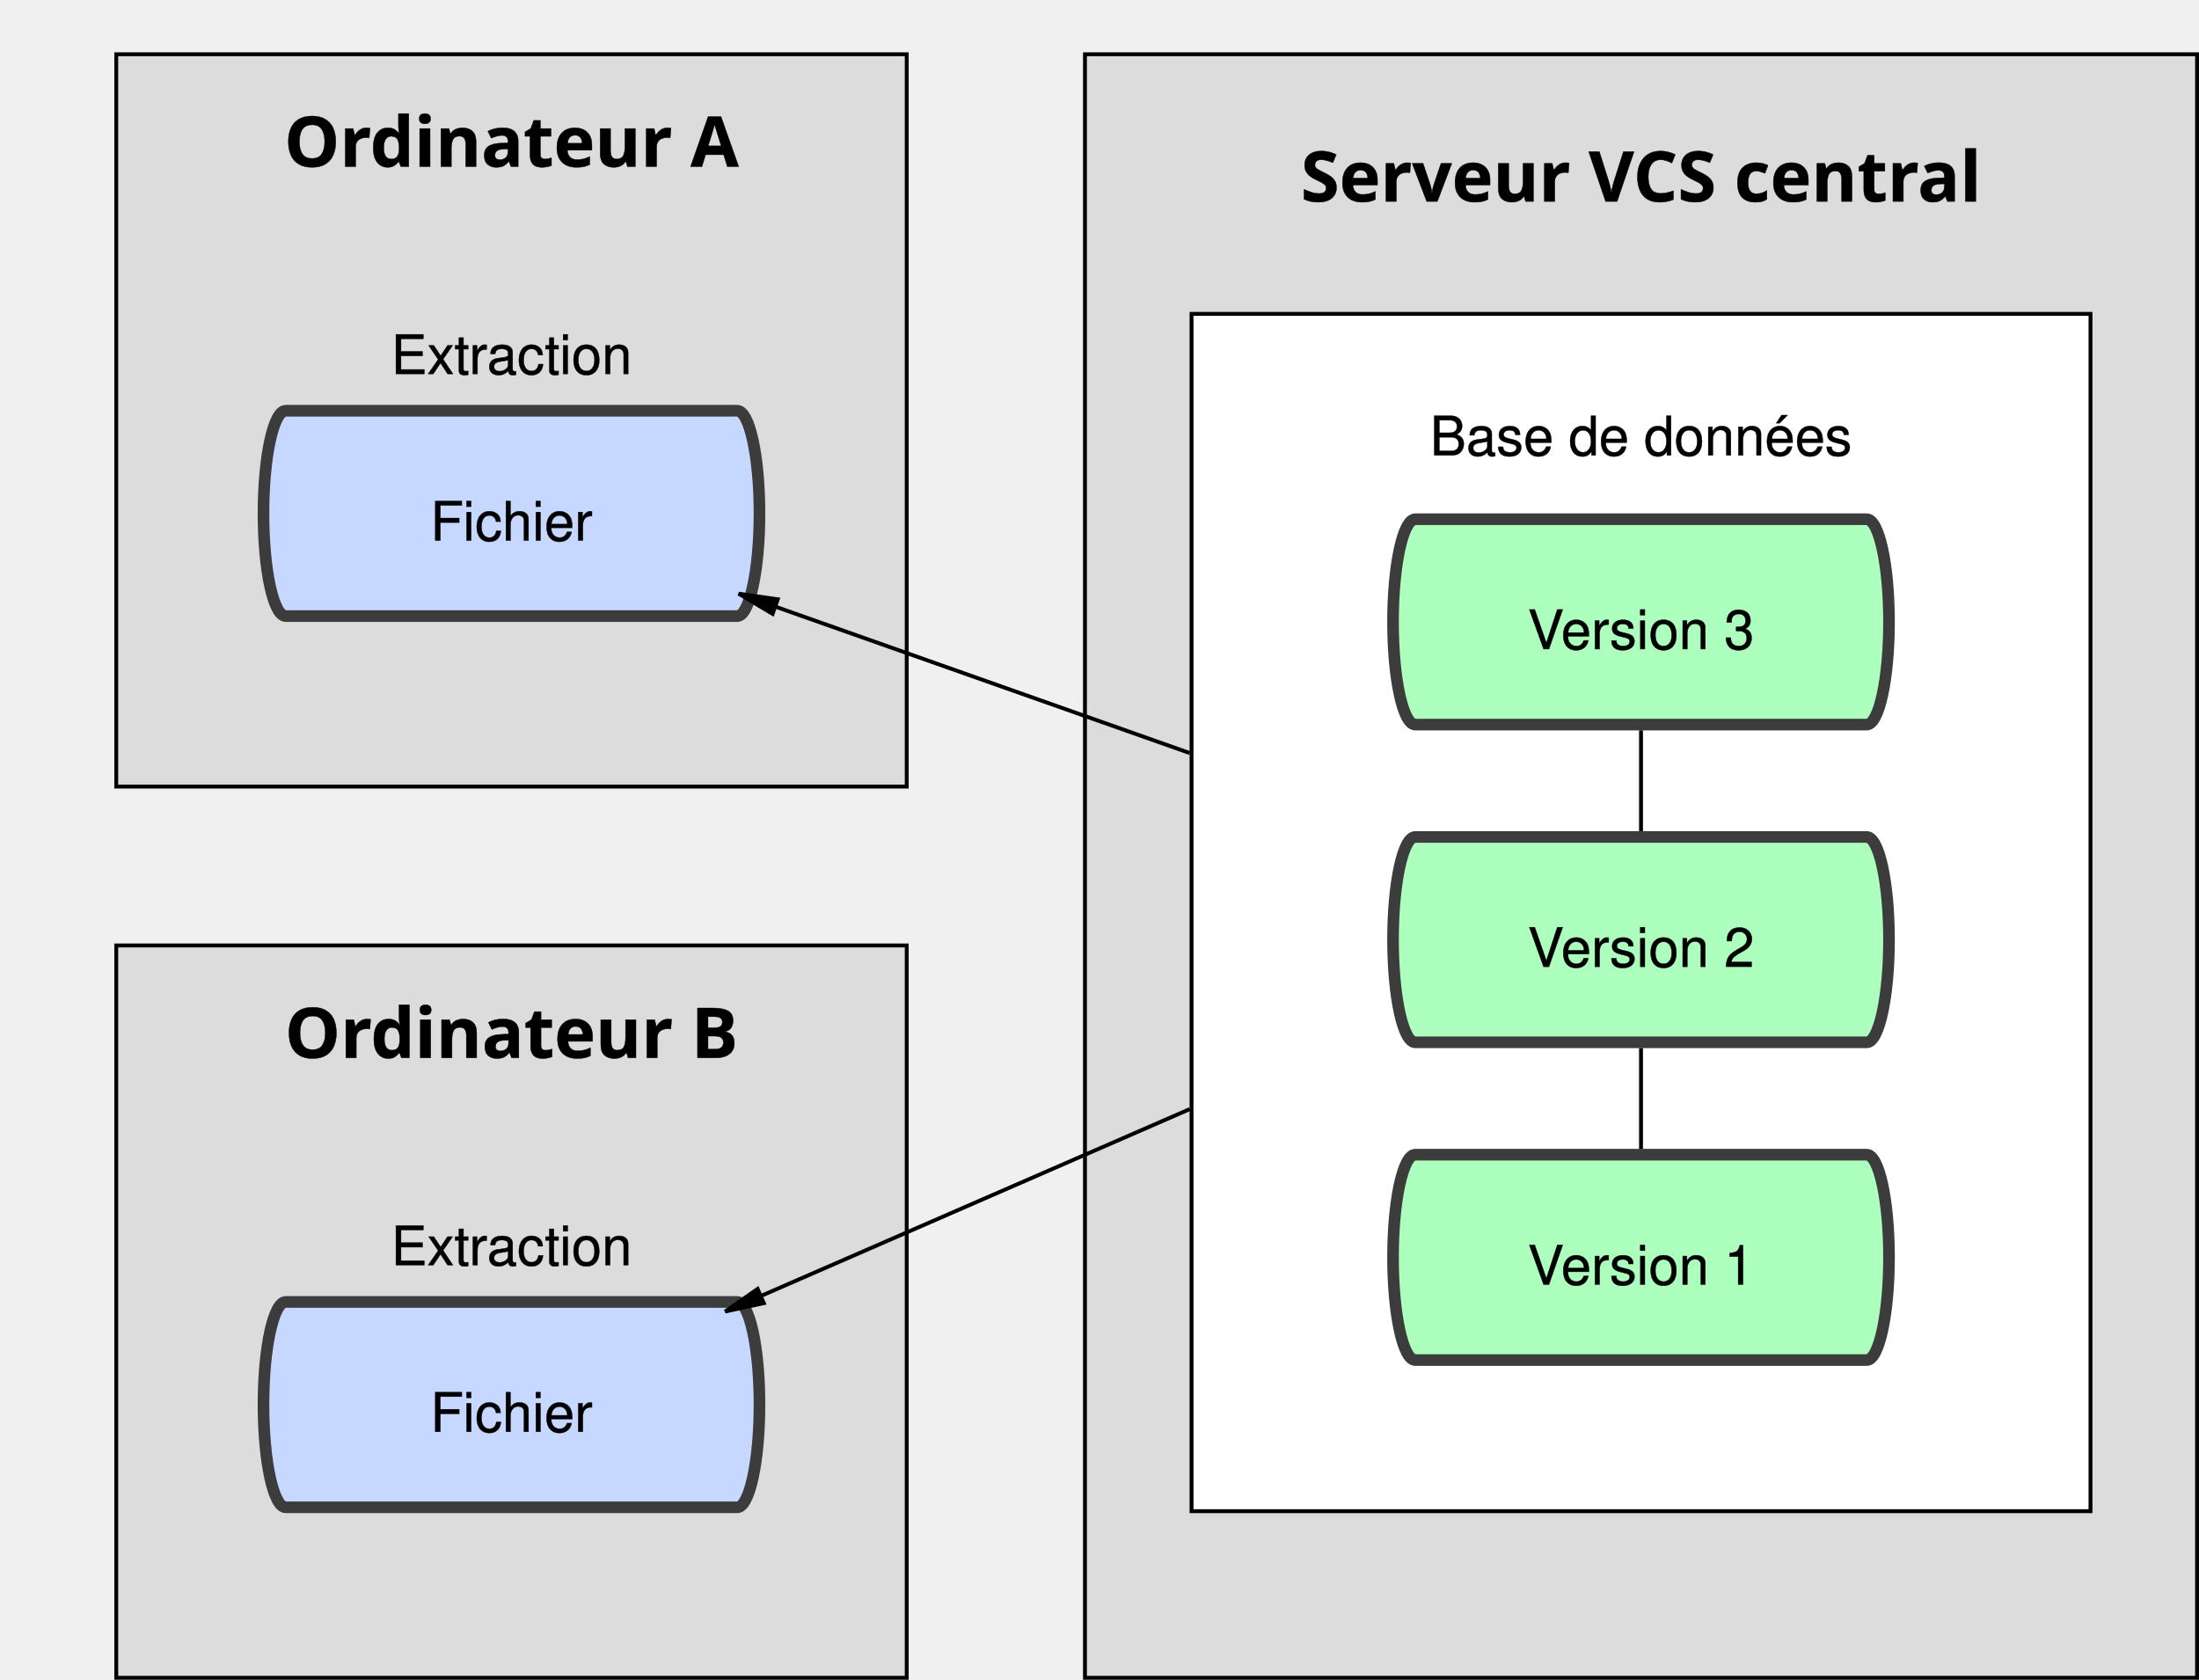
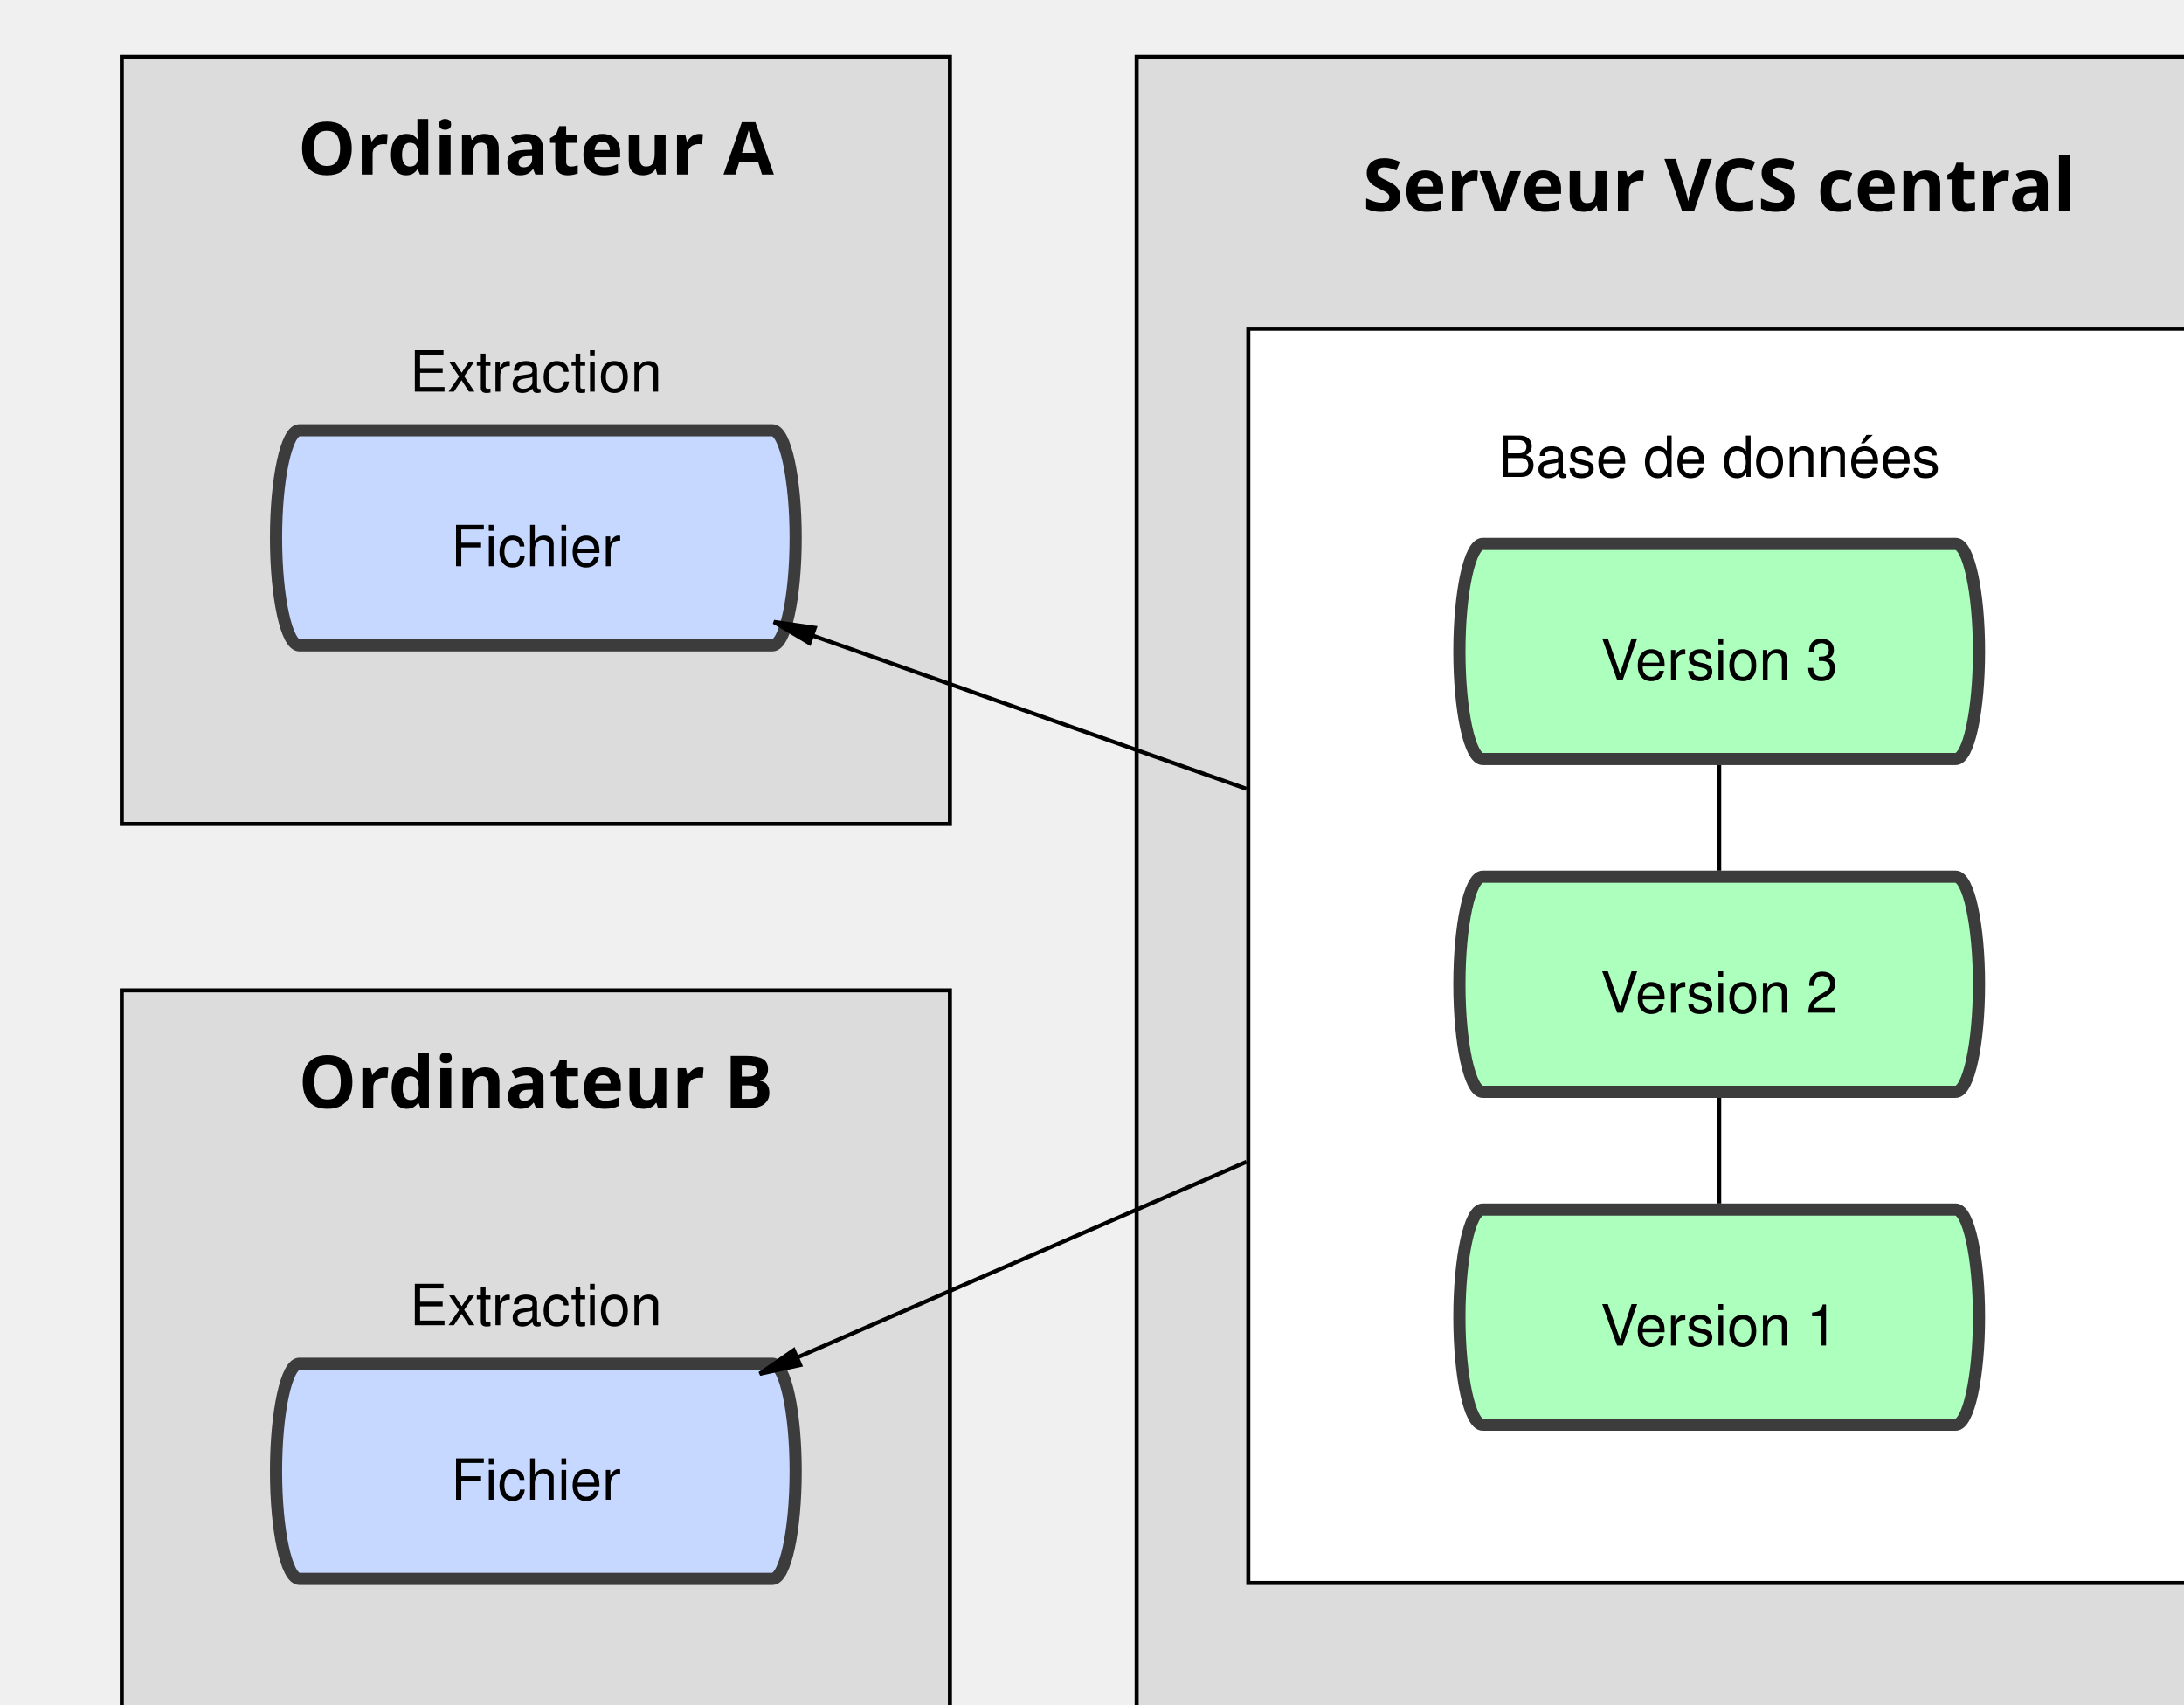
<svg xmlns="http://www.w3.org/2000/svg">
  <defs>
    <marker id="Arrow1Lend" orient="auto" refX="0.0" refY="0.0" style="overflow:visible;">
      <path d="M -10,0.0 L -10.0,-2.0 L 0.0,0.0 L -10.0,2.0 z " id="path3666" style="fill-rule:evenodd;stroke:#000000;stroke-width:1.0px;marker-start:none;" />
    </marker>
  </defs>
  <g style="stroke:#000000;fill:#fff">
    <rect height="189.0" id="15" style="fill:#dcdcdc" width="204.0" x="30.0" y="14.0" />
    <rect height="419.0" id="14" style="fill:#dcdcdc" width="287.0" x="280.0" y="14.0" />
    <rect height="53.0" id="3" rx="5.744" ry="26.5" style="stroke:#3c3c3c;stroke-width:3px;fill:#c6d8ff" width="128.0" x="68.0" y="106.0" />
-     <text id="3_text" style="fill:#000000;stroke:#000000;stroke-width:0.1px;font-family: Helvetica;font-size:14px" x="68.0" y="106.0">
+     <text id="3_text" style="fill:#000000;stroke:#000000;stroke-width:0px;font-family: Helvetica;font-size:14px" x="68.0" y="106.0">
      <tspan fill="#000000" font-family="Helvetica;,Sans-serif" font-size="14.0px" id="3_line1" stroke="#000000" text-align="center" text-anchor="middle" x="132.0" y="139.5">Fichier</tspan>
    </text>
    <rect height="17.0" id="4" style="stroke:none;fill:none" width="60.0" x="102.0" y="81.0" />
-     <text id="4_text" style="fill:#000000;stroke:#000000;stroke-width:0.1px;font-family: Helvetica;font-size:12px" x="102.0" y="81.0">
+     <text id="4_text" style="fill:#000000;stroke:#000000;stroke-width:0px;font-family: Helvetica;font-size:12px" x="102.0" y="81.0">
      <tspan fill="#000000" font-family="Helvetica;,Sans-serif" font-size="14.0px" id="4_line1" stroke="#000000" text-align="center" text-anchor="middle" x="132.0" y="96.5">Extraction</tspan>
    </text>
    <rect height="309.0" id="5" style="" width="232.0" x="307.5" y="81.0" />
    <rect height="17.0" id="6" style="stroke:none;fill:none" width="111.0" x="368.0" y="102.0" />
-     <text id="6_text" style="fill:#000000;stroke:#000000;stroke-width:0.1px;font-family: Helvetica;font-size:12px" x="368.0" y="102.0">
+     <text id="6_text" style="fill:#000000;stroke:#000000;stroke-width:0px;font-family: Helvetica;font-size:12px" x="368.0" y="102.0">
      <tspan fill="#000000" font-family="Helvetica;,Sans-serif" font-size="14.0px" id="6_line1" stroke="#000000" text-align="center" text-anchor="middle" x="423.5" y="117.5">Base de données</tspan>
    </text>
    <rect height="53.0" id="7" rx="5.744" ry="26.5" style="stroke:#3c3c3c;stroke-width:3px;fill:#adffbe" width="128.0" x="359.5" y="134.0" />
-     <text id="7_text" style="fill:#000000;stroke:#000000;stroke-width:0.1px;font-family: Helvetica;font-size:14px" x="359.5" y="134.0">
+     <text id="7_text" style="fill:#000000;stroke:#000000;stroke-width:0px;font-family: Helvetica;font-size:14px" x="359.5" y="134.0">
      <tspan fill="#000000" font-family="Helvetica;,Sans-serif" font-size="14.0px" id="7_line1" stroke="#000000" text-align="center" text-anchor="middle" x="423.5" y="167.5">Version 3</tspan>
    </text>
    <rect height="53.0" id="8" rx="5.744" ry="26.5" style="stroke:#3c3c3c;stroke-width:3px;fill:#adffbe" width="128.0" x="359.5" y="216.0" />
-     <text id="8_text" style="fill:#000000;stroke:#000000;stroke-width:0.1px;font-family: Helvetica;font-size:14px" x="359.5" y="216.0">
+     <text id="8_text" style="fill:#000000;stroke:#000000;stroke-width:0px;font-family: Helvetica;font-size:14px" x="359.5" y="216.0">
      <tspan fill="#000000" font-family="Helvetica;,Sans-serif" font-size="14.0px" id="8_line1" stroke="#000000" text-align="center" text-anchor="middle" x="423.5" y="249.5">Version 2</tspan>
    </text>
    <rect height="53.0" id="9" rx="5.744" ry="26.5" style="stroke:#3c3c3c;stroke-width:3px;fill:#adffbe" width="128.0" x="359.5" y="298.0" />
-     <text id="9_text" style="fill:#000000;stroke:#000000;stroke-width:0.1px;font-family: Helvetica;font-size:14px" x="359.5" y="298.0">
+     <text id="9_text" style="fill:#000000;stroke:#000000;stroke-width:0px;font-family: Helvetica;font-size:14px" x="359.5" y="298.0">
      <tspan fill="#000000" font-family="Helvetica;,Sans-serif" font-size="14.0px" id="9_line1" stroke="#000000" text-align="center" text-anchor="middle" x="423.5" y="331.5">Version 1</tspan>
    </text>
    <path d="M 307.029,194.345 L 190.625,153.215" id="10" style="marker-start:none;stroke:#000000;marker-end:url(#Arrow1Lend);fill:none" />
    <path d="M 423.5,188.5 L 423.5,214.5" id="11" style="marker-start:none;stroke:#000000;marker-end:none;fill:none" />
    <path d="M 423.5,270.5 L 423.5,296.5" id="12" style="marker-start:none;stroke:#000000;marker-end:none;fill:none" />
    <rect height="22.0" id="13" style="stroke:none;fill:none" width="166.0" x="340.5" y="32.0" />
-     <text id="13_text" style="fill:#000000;stroke:#000000;stroke-width:0.1px;font-family: Helvetica-Bold;font-size:18px" x="340.5" y="32.0">
+     <text id="13_text" style="fill:#000000;stroke:#000000;stroke-width:0px;font-family: Helvetica-Bold;font-size:18px" x="340.5" y="32.0">
      <tspan fill="#000000" font-family="Helvetica;,Sans-serif" font-size="18.0px" font-weight="bold" id="13_line1" stroke="#000000" text-align="center" text-anchor="middle" x="423.5" y="52.0">Serveur VCS central</tspan>
    </text>
    <rect height="22.0" id="16" style="stroke:none;fill:none" width="103.0" x="80.5" y="23.0" />
-     <text id="16_text" style="fill:#000000;stroke:#000000;stroke-width:0.1px;font-family: Helvetica-Bold;font-size:18px" x="80.5" y="23.0">
+     <text id="16_text" style="fill:#000000;stroke:#000000;stroke-width:0px;font-family: Helvetica-Bold;font-size:18px" x="80.5" y="23.0">
      <tspan fill="#000000" font-family="Helvetica;,Sans-serif" font-size="18.0px" font-weight="bold" id="16_line1" stroke="#000000" text-align="center" text-anchor="middle" x="132.0" y="43.0">Ordinateur A</tspan>
    </text>
    <rect height="189.0" id="17" style="fill:#dcdcdc" width="204.0" x="30.0" y="244.0" />
    <rect height="53.0" id="18" rx="5.744" ry="26.5" style="stroke:#3c3c3c;stroke-width:3px;fill:#c6d8ff" width="128.0" x="68.0" y="336.0" />
-     <text id="18_text" style="fill:#000000;stroke:#000000;stroke-width:0.1px;font-family: Helvetica;font-size:14px" x="68.0" y="336.0">
+     <text id="18_text" style="fill:#000000;stroke:#000000;stroke-width:0px;font-family: Helvetica;font-size:14px" x="68.0" y="336.0">
      <tspan fill="#000000" font-family="Helvetica;,Sans-serif" font-size="14.0px" id="18_line1" stroke="#000000" text-align="center" text-anchor="middle" x="132.0" y="369.5">Fichier</tspan>
    </text>
    <rect height="17.0" id="19" style="stroke:none;fill:none" width="60.0" x="102.0" y="311.0" />
-     <text id="19_text" style="fill:#000000;stroke:#000000;stroke-width:0.1px;font-family: Helvetica;font-size:12px" x="102.0" y="311.0">
+     <text id="19_text" style="fill:#000000;stroke:#000000;stroke-width:0px;font-family: Helvetica;font-size:12px" x="102.0" y="311.0">
      <tspan fill="#000000" font-family="Helvetica;,Sans-serif" font-size="14.0px" id="19_line1" stroke="#000000" text-align="center" text-anchor="middle" x="132.0" y="326.5">Extraction</tspan>
    </text>
    <rect height="22.0" id="20" style="stroke:none;fill:none" width="103.0" x="80.5" y="253.0" />
-     <text id="20_text" style="fill:#000000;stroke:#000000;stroke-width:0.1px;font-family: Helvetica-Bold;font-size:18px" x="80.5" y="253.0">
+     <text id="20_text" style="fill:#000000;stroke:#000000;stroke-width:0px;font-family: Helvetica-Bold;font-size:18px" x="80.5" y="253.0">
      <tspan fill="#000000" font-family="Helvetica;,Sans-serif" font-size="18.0px" font-weight="bold" id="20_line1" stroke="#000000" text-align="center" text-anchor="middle" x="132.0" y="273.0">Ordinateur B</tspan>
    </text>
    <path d="M 307.042,286.238 L 187.151,338.472" id="21" style="marker-start:none;stroke:#000000;marker-end:url(#Arrow1Lend);fill:none" />
  </g>
</svg>
